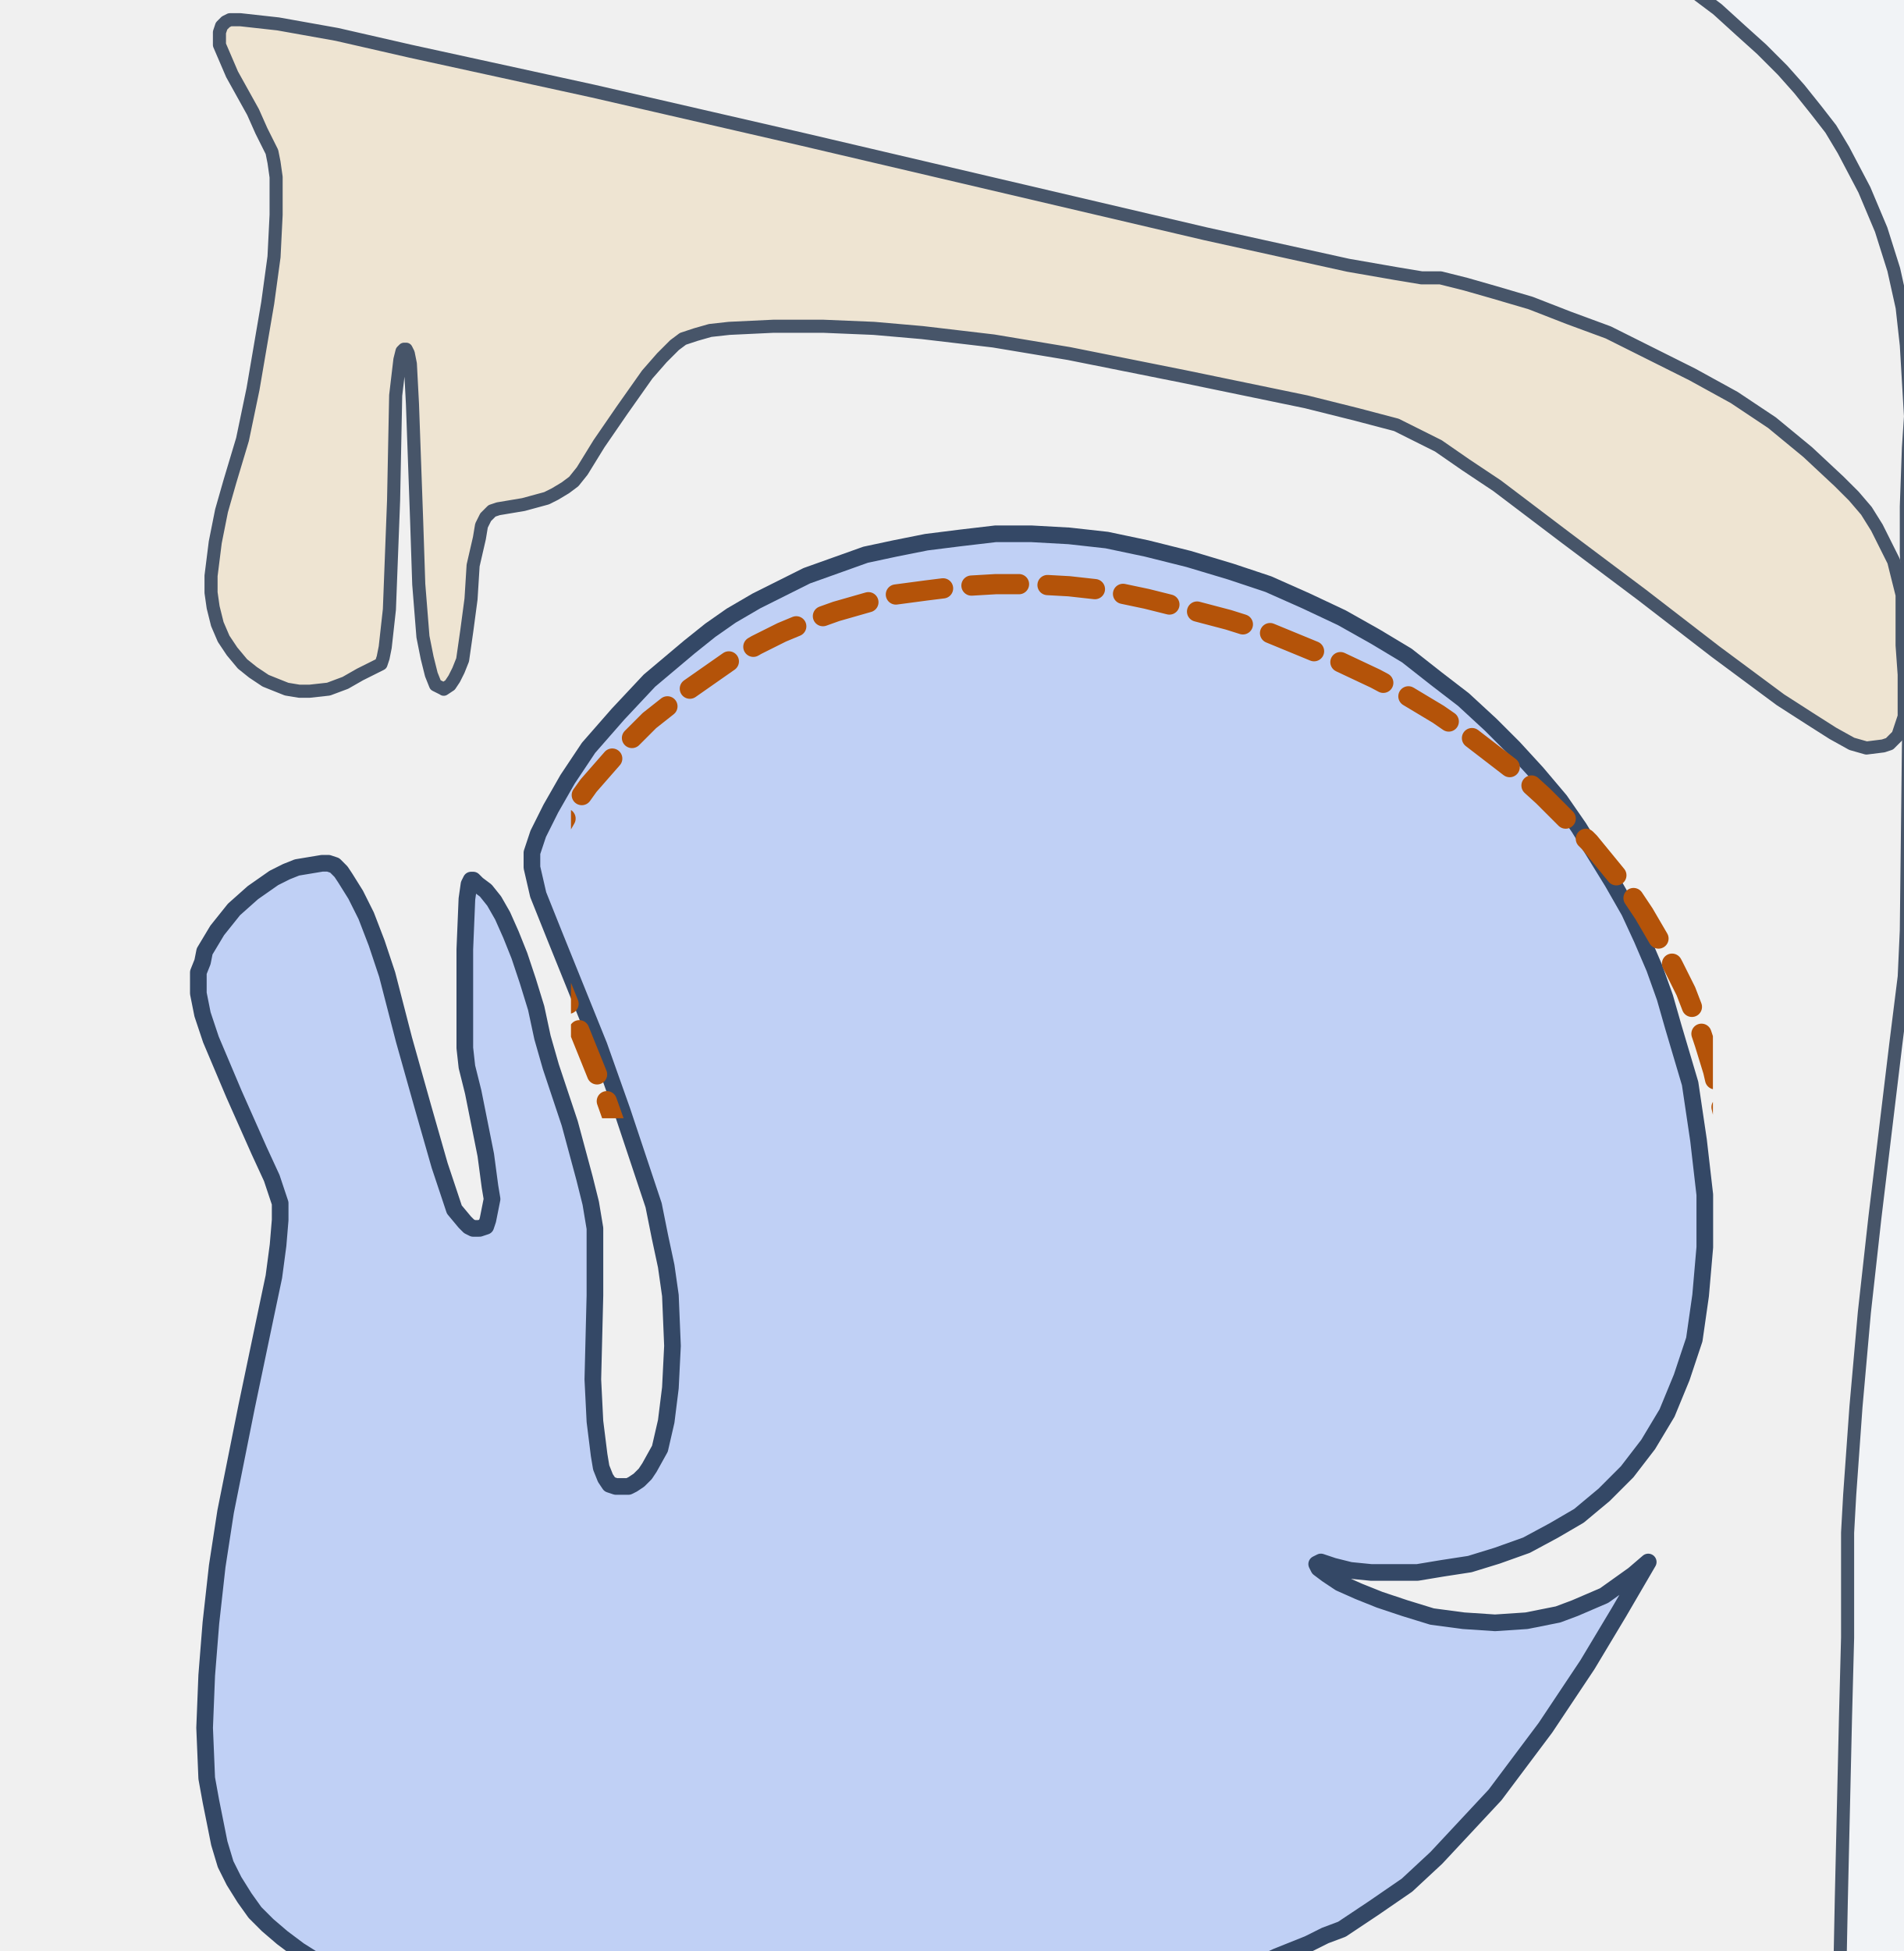
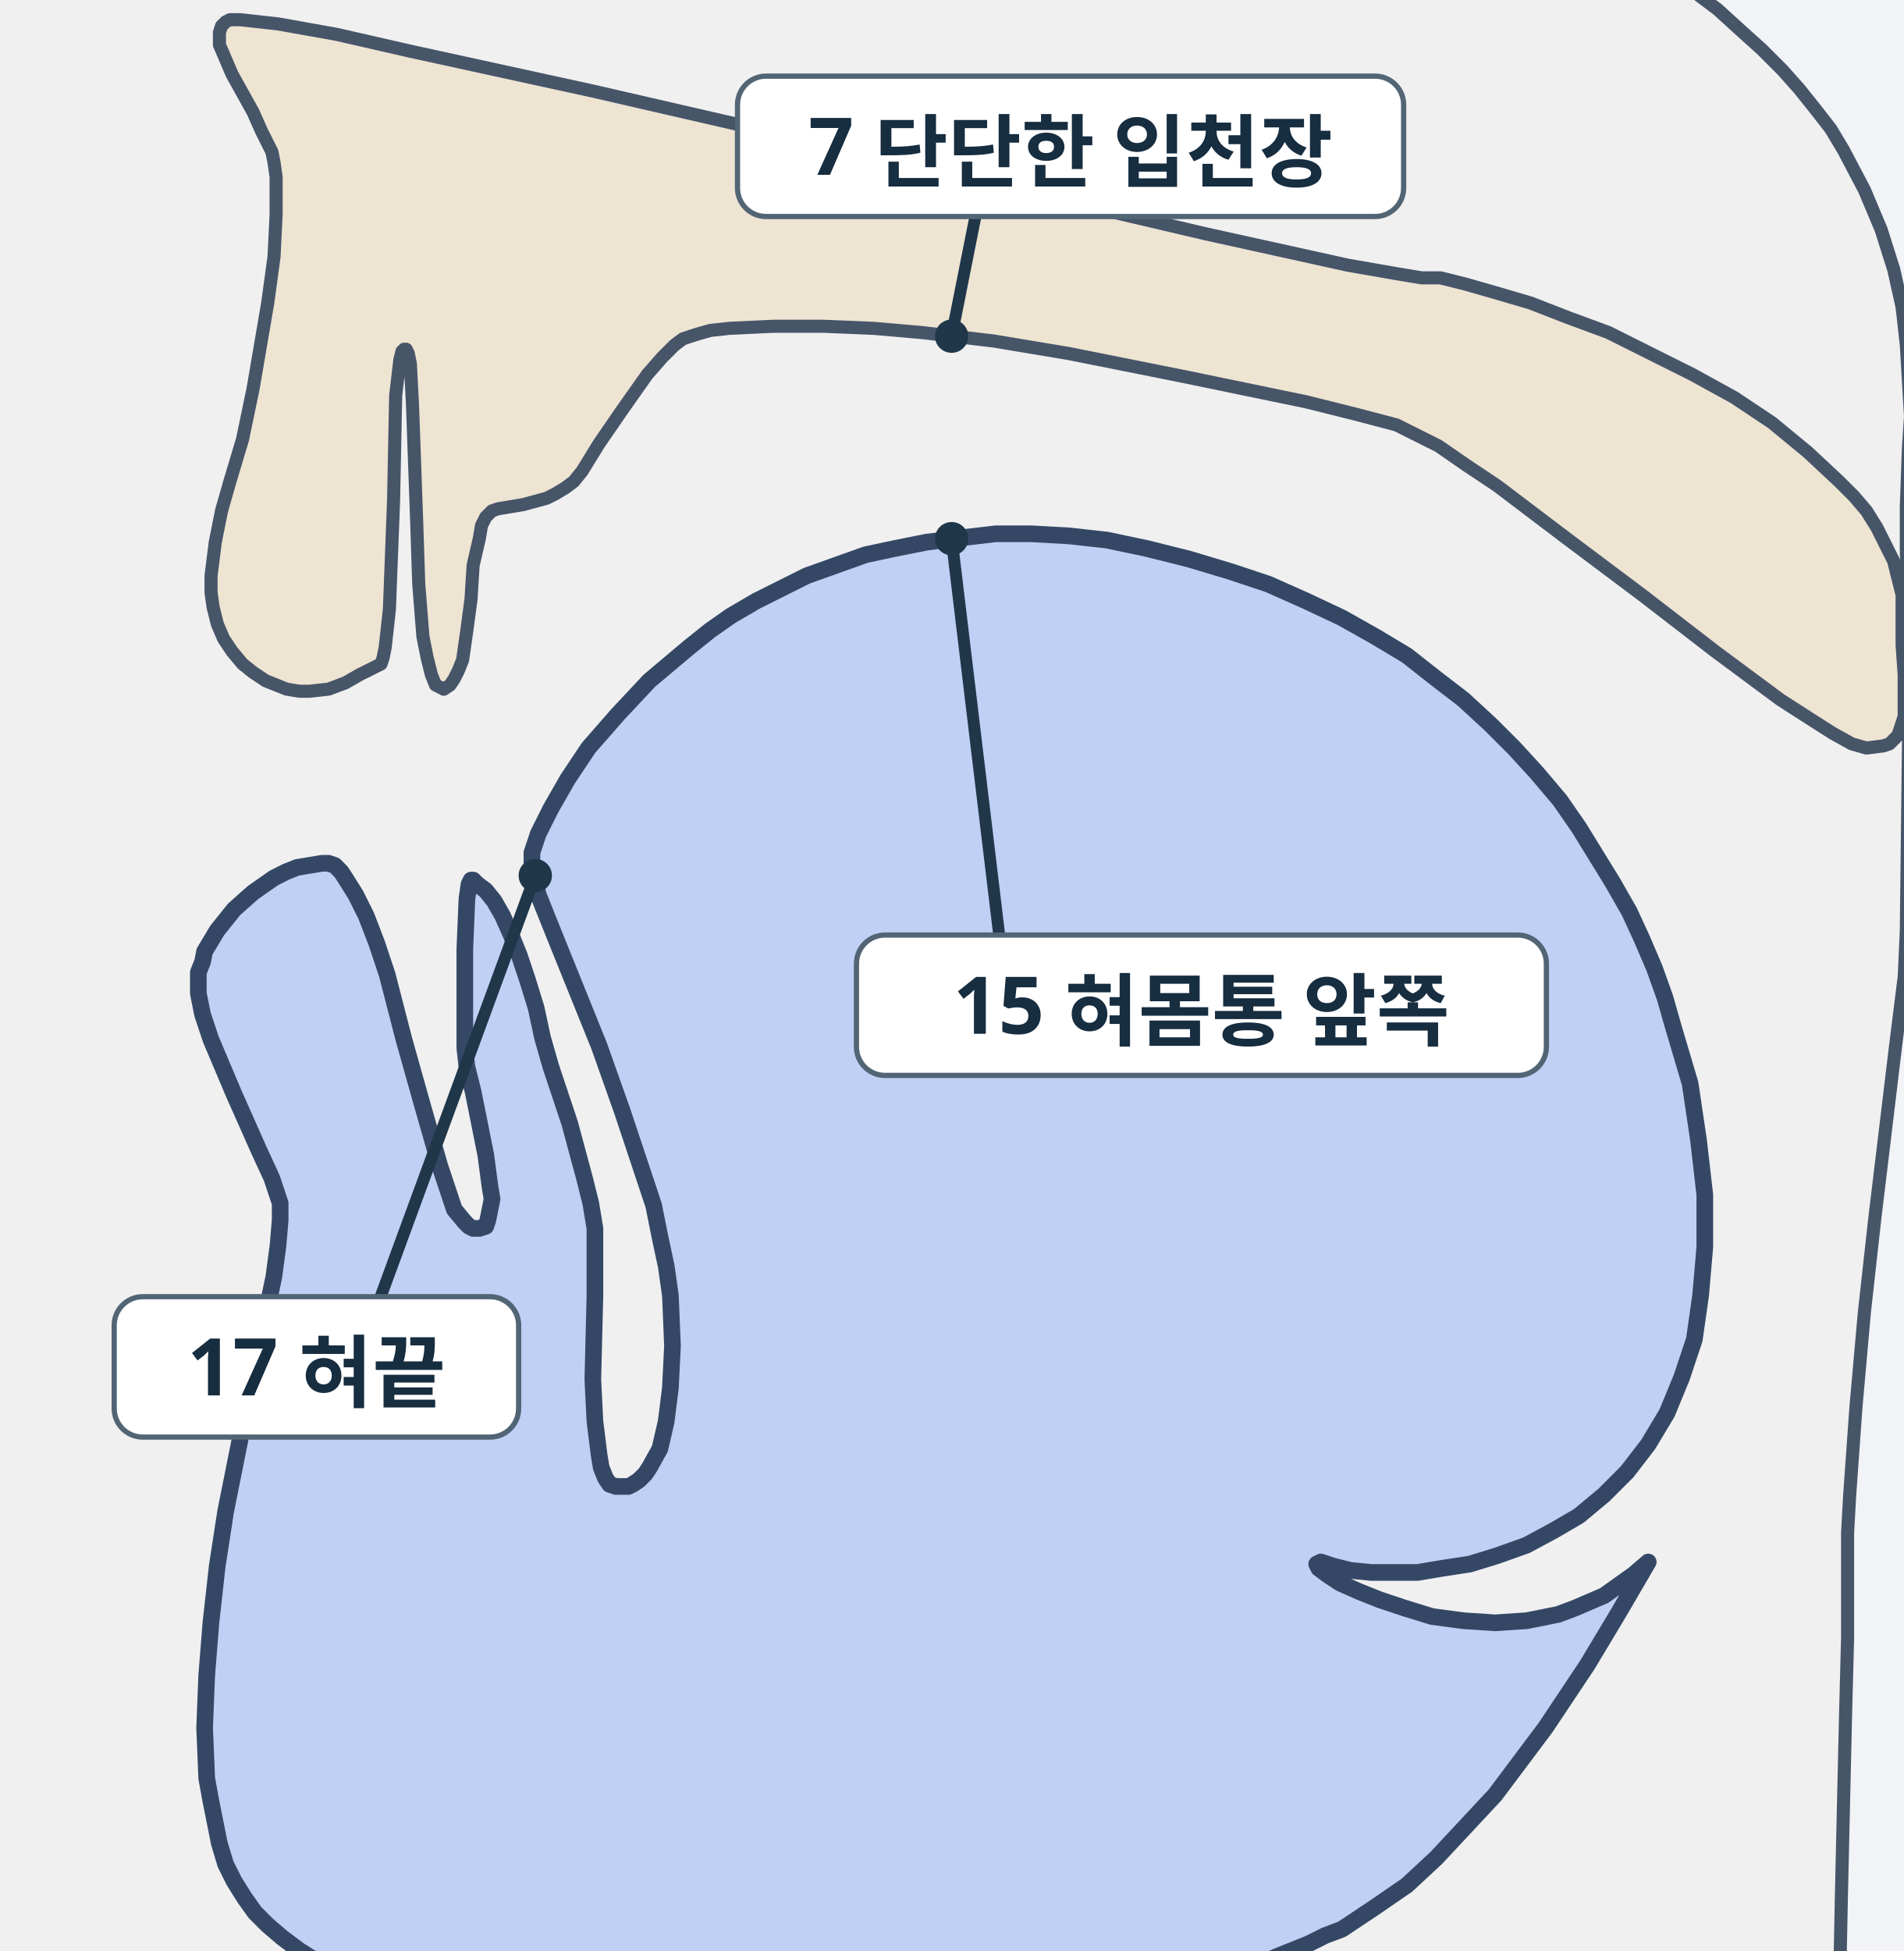
<svg xmlns="http://www.w3.org/2000/svg" width="400" height="410" viewBox="10 108 80 82" version="1.1">
-   <defs>
-     <clipPath id="comparison-region">
-       <rect x="98" y="120" width="48" height="35" />
-     </clipPath>
-   </defs>
  <g transform="translate(180 0) scale(-1 1)">
    <path id="path7" d="m 98.249,244.475 0,0 -0.176,-5.115 -0.441,-11.465 -0.177,-6.262 0,-5.644 0,-2.381 0.088,-1.94 0.176,-1.499 0.088,-0.441 0.088,-0.353 0,0 1.235,-2.469 0.794,-1.499 0.706,-1.587 0.618,-1.588 0.441,-1.499 0.088,-0.706 0,-0.618 0,-0.617 -0.176,-0.529 0,0 -0.353,-0.882 -0.441,-0.617 -0.353,-0.353 -0.441,-0.265 -0.353,-0.088 -0.353,0 -0.706,0.088 0,0 -0.176,0.088 -0.265,0.177 -0.617,0.794 -0.706,1.058 -0.882,1.323 -0.794,1.499 -0.706,1.587 -0.529,1.499 -0.441,1.499 0,0 -0.088,0.794 -0.088,1.058 -0.088,2.558 0,3.087 0.088,3.352 0.176,6.791 0,2.91 0,2.381 0,0 -0.176,9.878 -0.088,5.997 5.027,0 z" style="fill:#e4e9ef;fill-opacity:1;fill-rule:nonzero;stroke:#475569;stroke-width:0.55;stroke-linecap:round;stroke-linejoin:round;stroke-miterlimit:4;stroke-dasharray:none;stroke-opacity:1" />
    <path id="path9" d="m 88.988,244.475 0,0 1.499,-14.199 1.058,-11.994 0.441,-5.556 0.353,-4.586 0,0 0.264,-5.732 0.088,-5.292 0,-4.851 -0.088,-4.41 -0.176,-7.673 -0.088,-3.352 0,-2.91 0,0 0,-1.499 -0.088,-1.588 -0.264,-3.704 -0.353,-3.969 -0.441,-3.969 -0.882,-7.32 -0.353,-2.822 -0.088,-1.94 0,0 -0.088,-7.673 -0.088,-4.321 0.088,-2.029 0.088,-1.852 0,0 0,-0.97 0,-0.97 -0.088,-2.469 -0.088,-1.323 0.088,-1.499 0.088,-1.499 0.176,-1.587 0.353,-1.588 0.529,-1.676 0.706,-1.676 0.882,-1.676 0.529,-0.882 0.617,-0.794 0.706,-0.882 0.706,-0.794 0.882,-0.882 0.882,-0.794 0.97,-0.882 1.058,-0.794 0,0 3.792,-2.822 2.558,-2.029 1.588,-1.499 0.529,-0.529 0.441,-0.441 0.176,-0.441 0.176,-0.265 0.176,-0.617 0.176,-0.617 0.176,-0.353 0.265,-0.441 0,0 0.264,-0.529 0.176,-0.529 0.353,-1.147 0.176,-1.234 0.176,-1.323 0.265,-1.146 0.264,-1.147 0.264,-0.441 0.265,-0.441 0.353,-0.441 0.441,-0.265 0,0 1.676,-0.794 2.91,-1.058 3.704,-1.411 4.233,-1.411 4.145,-1.323 3.881,-1.058 1.764,-0.441 1.411,-0.265 1.147,-0.176 0.882,0 0,0 1.676,0.264 2.117,0.618 2.558,0.882 2.734,0.97 2.646,1.235 2.646,1.323 1.146,0.617 1.058,0.706 0.97,0.618 0.794,0.706 0,0 3.44,3.087 3.792,3.528 1.587,1.676 1.411,1.499 0.529,0.706 0.353,0.529 0.264,0.529 0.088,0.441 0,0 -0.088,0.706 -0.264,0.706 -0.353,0.706 -0.353,0.618 -0.706,0.97 -0.353,0.353 0,0 0.088,0.264 0.088,0.353 0.265,0.265 0.353,0.176 0.618,0.088 0.794,-0.088 1.146,-0.353 0,0 1.147,-0.529 0.882,-0.618 0.706,-0.617 0.529,-0.617 0.353,-0.706 0.264,-0.618 0.177,-0.618 0,-0.617 0,0 -0.088,-0.176 -0.088,-0.353 -0.617,-0.97 -2.293,-2.998 -3.175,-3.969 -3.616,-4.498 -7.144,-8.731 -2.646,-3.351 -0.794,-1.147 -0.529,-0.794 0,0 -0.264,-0.618 -0.176,-0.617 -0.088,-0.706 -0.088,-0.794 0,-1.676 0.176,-1.764 0.353,-3.881 0.088,-2.028 0,-2.029 0,0 -0.088,-0.97 -0.176,-1.058 -0.441,-1.94 -0.617,-1.852 -0.617,-1.764 -0.706,-1.411 -0.529,-1.147 -0.529,-0.97 0,0 -0.177,-0.706 -0.706,-1.94 -1.146,-2.91 -0.794,-1.852 -0.97,-1.94 -1.058,-2.205 -1.235,-2.205 -1.411,-2.381 -1.587,-2.469 -1.764,-2.558 -1.94,-2.558 -2.117,-2.558 -2.381,-2.558 -2.558,-2.469 -2.734,-2.381 -1.499,-1.147 -1.499,-1.147 -1.587,-1.147 -1.588,-1.058 -1.676,-1.058 -1.764,-0.97 -1.764,-0.97 -1.852,-0.97 -1.94,-0.794 L 108.303,4.674 106.274,3.969 104.157,3.263 102.041,2.646 99.748,2.028 97.455,1.587 95.074,1.147 92.604,0.794 90.135,0.529 87.577,0.353 84.931,0.265 82.197,0.176 79.375,0.265 76.553,0.441 73.643,0.706 70.556,1.058 l -2.999,0.529 -3.175,0.529 -3.263,0.706 0,0 -3.175,0.794 -3.175,0.794 -2.998,0.794 -2.822,0.97 -2.822,0.882 -2.646,0.97 -2.557,0.97 -2.469,1.058 -2.381,1.058 -2.205,1.058 -2.205,1.147 -2.117,1.147 -1.94,1.147 -1.94,1.235 -1.764,1.235 -1.764,1.235 -1.587,1.235 -1.587,1.323 -1.499,1.235 -1.323,1.323 -1.323,1.323 -1.323,1.323 -1.147,1.411 -1.147,1.323 -0.97,1.411 -0.97,1.323 -0.97,1.411 -0.794,1.411 -1.587,2.734 -1.235,2.822 -1.147,2.734 -0.882,2.822 -0.794,2.646 -0.529,2.646 -0.441,2.646 -0.353,2.558 -0.176,2.469 -0.088,2.293 -0.088,2.293 0.088,2.117 0.176,3.881 0.176,3.263 0.176,2.557 0,0 0.176,2.469 0.441,2.999 0.617,3.439 0.794,3.881 1.058,4.057 1.147,4.321 1.411,4.41 1.499,4.41 1.676,4.498 1.764,4.233 1.94,4.057 0.97,1.941 0.97,1.852 1.058,1.764 1.058,1.676 1.058,1.499 1.147,1.411 1.058,1.323 1.147,1.146 1.147,0.97 1.147,0.794 0,0 1.147,0.794 1.147,0.882 1.235,0.882 1.147,1.058 2.381,2.205 2.381,2.469 2.293,2.646 2.205,2.646 2.117,2.734 2.028,2.822 1.852,2.646 1.676,2.558 1.587,2.381 1.323,2.117 1.852,3.351 0.529,1.058 0.264,0.618 0,0 0.177,0.441 0.264,0.618 0.794,1.764 1.058,2.293 0.529,1.411 0.529,1.411 0.441,1.587 0.441,1.676 0.353,1.852 0.265,1.852 0.088,1.852 -0.088,2.028 -0.176,2.029 -0.441,2.117 0,0 -1.323,5.556 -1.676,7.761 -3.881,18.256 -4.763,23.107 45.156,0 z" style="fill:#f1f3f6;fill-opacity:1;fill-rule:nonzero;stroke:#475569;stroke-width:0.55;stroke-linecap:round;stroke-linejoin:round;stroke-miterlimit:4;stroke-dasharray:none;stroke-opacity:1" />
    <path id="path11" d="m 112.095,205.052 0,0 -0.265,-0.088 -0.353,0 -0.706,0.088 -0.794,0.177 -0.794,0.176 -0.882,0.265 -0.794,0.176 -0.794,0 -0.353,-0.088 -0.353,-0.088 0,0 -0.706,-0.176 -0.617,-0.088 -0.618,0.088 -0.618,0.088 -1.146,0.176 -0.618,0 -0.529,-0.088 0,0 1.146,-0.529 0.794,-0.353 0.794,-0.264 0.882,-0.265 0.794,-0.088 0.882,0 0.353,0.088 0.353,0.088 0,0 0.264,0.088 0.353,0.088 0.706,-0.088 0.706,-0.088 0.794,-0.264 0.882,-0.176 0.794,-0.176 0.706,-0.088 0.706,0.088 0,0 0.617,0.088 0.706,0 0.618,0 0.618,-0.177 1.146,-0.176 0.529,-0.088 0.353,0.088 0,0 -1.058,0.529 -1.587,0.706 -0.794,0.265 -0.794,0.176 -0.706,0 -0.353,0 -0.264,-0.088 0,0 z" style="fill:none;stroke:#475569;stroke-width:0.65;stroke-linecap:round;stroke-linejoin:round;stroke-miterlimit:4;stroke-dasharray:none;stroke-opacity:1" />
    <path id="path13" d="m 151.342,136.966 0,0 0.176,-0.088 0.176,-0.088 0.176,-0.441 0.176,-0.706 0.176,-0.882 0.176,-2.205 0.088,-2.646 0.177,-4.939 0.088,-1.676 0.088,-0.441 0.088,-0.176 0,0 0.088,0 0.088,0.088 0.088,0.353 0.177,1.499 0.088,4.41 0.176,4.586 0.176,1.587 0.088,0.441 0.088,0.264 0,0 0.882,0.441 0.618,0.353 0.706,0.264 0.794,0.088 0.441,0 0.529,-0.088 0.441,-0.176 0.441,-0.177 0.529,-0.353 0.441,-0.353 0,0 0.441,-0.529 0.353,-0.529 0.265,-0.617 0.176,-0.706 0.088,-0.617 0,-0.706 -0.177,-1.411 -0.264,-1.323 -0.353,-1.235 -0.529,-1.764 0,0 -0.441,-2.117 -0.618,-3.616 -0.265,-1.94 -0.088,-1.764 0,-1.588 0.088,-0.617 0.088,-0.441 0,0 0.441,-0.882 0.353,-0.794 0.882,-1.587 0.265,-0.618 0.265,-0.617 0,-0.529 -0.088,-0.265 -0.176,-0.176 0,0 -0.176,-0.088 -0.441,0 -1.587,0.176 -2.469,0.441 -3.087,0.706 -7.673,1.676 -8.819,2.029 -16.933,3.969 -5.997,1.323 -2.028,0.353 -1.058,0.176 0,0 -0.794,0 -1.058,0.265 -1.234,0.353 -1.499,0.441 -1.587,0.618 -1.676,0.618 -1.764,0.882 -1.764,0.882 -1.764,0.97 -1.587,1.058 -1.499,1.235 -1.323,1.235 -0.618,0.617 -0.529,0.618 -0.441,0.706 -0.353,0.706 -0.353,0.706 -0.176,0.706 -0.177,0.706 0,0.794 0,0 0,1.323 -0.088,1.235 0,0.97 0,0.794 0.176,0.529 0.088,0.265 0.176,0.176 0.177,0.177 0.264,0.088 0.706,0.088 0,0 0.617,-0.176 0.794,-0.441 0.97,-0.617 1.235,-0.794 2.734,-2.028 3.087,-2.381 3.175,-2.381 2.911,-2.205 1.323,-0.882 1.147,-0.794 1.058,-0.529 0.706,-0.353 0,0 1.676,-0.441 2.117,-0.529 5.116,-1.058 4.851,-0.97 3.175,-0.529 0,0 2.999,-0.353 2.029,-0.177 2.117,-0.088 2.117,0 1.852,0.088 0.794,0.088 0.618,0.176 0.529,0.176 0.353,0.264 0,0 0.529,0.529 0.618,0.706 1.058,1.499 0.97,1.411 0.706,1.146 0,0 0.353,0.441 0.353,0.264 0.441,0.265 0.353,0.176 0.97,0.264 1.058,0.177 0,0 0.264,0.088 0.265,0.265 0.176,0.353 0.088,0.529 0.264,1.147 0.088,1.411 0.176,1.323 0.177,1.235 0.176,0.441 0.177,0.353 0.176,0.265 0.265,0.176 0,0 z" style="fill:#eee4d2;fill-opacity:1;fill-rule:nonzero;stroke:#475569;stroke-width:0.55;stroke-linecap:round;stroke-linejoin:round;stroke-miterlimit:4;stroke-dasharray:none;stroke-opacity:1" />
    <path id="path15" d="m 122.237,244.475 0,0 1.235,-7.673 0.97,-6.173 0.353,-2.558 0.176,-1.94 0,0 0,-1.587 0,-1.764 -0.264,-3.439 -0.088,-1.588 0,-1.411 0.088,-1.146 0.088,-0.441 0.176,-0.353 0,0 0.353,-0.618 0.353,-0.794 0.794,-1.941 0.706,-1.94 0.441,-0.882 0.353,-0.794 0,0 0.353,-0.794 0.264,-0.97 0.529,-2.381 0.353,-1.323 0.441,-1.147 0.265,-0.529 0.265,-0.441 0.353,-0.441 0.353,-0.353 0,0 0.706,-0.353 1.058,-0.441 3.087,-0.882 4.057,-0.97 4.674,-1.323 2.381,-0.706 2.293,-0.706 2.293,-0.794 2.117,-0.882 1.94,-0.97 1.676,-1.058 0.706,-0.529 0.618,-0.529 0.529,-0.529 0.441,-0.618 0,0 0.441,-0.706 0.353,-0.706 0.265,-0.882 0.176,-0.882 0.177,-0.882 0.176,-0.97 0.088,-2.117 -0.088,-2.205 -0.176,-2.205 -0.265,-2.381 -0.353,-2.293 -0.882,-4.409 -0.794,-3.793 -0.353,-1.676 -0.176,-1.323 -0.088,-1.058 0,-0.706 0,0 0.353,-1.058 0.529,-1.147 1.058,-2.381 0.97,-2.293 0.353,-1.058 0.176,-0.882 0,0 0,-0.441 0,-0.441 -0.176,-0.441 -0.088,-0.441 -0.529,-0.882 -0.706,-0.882 -0.794,-0.706 -0.882,-0.617 -0.529,-0.265 -0.441,-0.176 -0.529,-0.088 -0.529,-0.088 0,0 -0.264,0 -0.265,0.088 -0.265,0.265 -0.176,0.265 -0.441,0.706 -0.441,0.882 -0.441,1.147 -0.441,1.323 -0.706,2.734 -0.794,2.822 -0.706,2.469 -0.353,1.058 -0.264,0.794 -0.441,0.529 -0.176,0.176 -0.176,0.088 0,0 -0.264,0 -0.265,-0.088 -0.088,-0.264 -0.088,-0.441 -0.088,-0.441 0.088,-0.529 0.176,-1.323 0.529,-2.646 0.264,-1.058 0.088,-0.794 0,0 0,-4.145 -0.088,-2.117 -0.088,-0.617 -0.088,-0.176 -0.088,0 0,0 -0.176,0.176 -0.353,0.264 -0.353,0.441 -0.353,0.617 -0.353,0.794 -0.353,0.882 -0.353,1.058 -0.353,1.146 0,0 -0.265,1.235 -0.353,1.234 -0.794,2.381 -0.618,2.293 -0.264,1.058 -0.176,1.058 0,0 0,1.235 0,1.587 0.088,3.528 -0.088,1.764 -0.176,1.411 -0.088,0.529 -0.176,0.441 -0.177,0.265 -0.264,0.088 0,0 -0.264,0 -0.265,0 -0.176,-0.088 -0.264,-0.176 -0.265,-0.264 -0.176,-0.265 -0.441,-0.794 -0.264,-1.147 -0.176,-1.411 -0.088,-1.764 0.088,-2.117 0,0 0.176,-1.235 0.264,-1.235 0.265,-1.323 0.441,-1.323 0.882,-2.646 0.97,-2.734 1.852,-4.586 0.706,-1.764 0.264,-1.147 0,0 0,-0.617 -0.264,-0.794 -0.529,-1.058 -0.706,-1.235 -0.882,-1.323 -1.235,-1.411 -1.323,-1.411 -1.676,-1.411 -0.882,-0.706 -0.882,-0.617 -1.058,-0.617 -1.058,-0.529 -1.058,-0.529 -1.235,-0.441 -1.234,-0.441 -1.235,-0.264 -1.323,-0.264 -1.411,-0.177 -1.499,-0.176 -1.499,0 -1.587,0.088 -1.587,0.176 -1.676,0.353 -1.764,0.441 0,0 -1.764,0.529 -1.587,0.529 -1.588,0.706 -1.499,0.706 -1.411,0.794 -1.323,0.794 -1.234,0.97 -1.147,0.882 -1.147,1.058 -0.97,0.97 -0.97,1.058 -0.97,1.147 -0.794,1.147 -0.706,1.146 -0.706,1.146 -0.706,1.235 -0.529,1.146 -0.529,1.235 -0.441,1.235 -0.353,1.235 -0.706,2.381 -0.353,2.381 -0.264,2.293 0,2.205 0.176,2.028 0.265,1.852 0,0 0.265,0.794 0.264,0.794 0.617,1.499 0.794,1.323 0.882,1.147 0.97,0.97 1.058,0.882 1.058,0.617 1.146,0.617 1.235,0.441 1.147,0.353 1.146,0.176 1.058,0.176 1.058,0 0.882,0 0.882,-0.088 0.706,-0.176 0,0 0.529,-0.177 0.176,0.088 0,0 -0.088,0.176 -0.353,0.265 -0.529,0.353 -0.794,0.353 -0.882,0.353 -1.058,0.353 -1.147,0.353 -1.323,0.176 -1.323,0.088 -1.323,-0.088 -1.323,-0.264 -0.706,-0.264 -0.617,-0.265 -0.617,-0.265 -0.618,-0.441 -0.618,-0.441 -0.617,-0.529 0,0 1.235,2.117 1.323,2.205 1.764,2.646 1.058,1.411 1.058,1.411 1.234,1.323 1.235,1.323 1.234,1.147 1.411,0.97 1.323,0.882 0.706,0.265 0.706,0.353 0,0 1.323,0.529 1.146,0.529 0.882,0.617 0.794,0.617 0.529,0.618 0.441,0.706 0.353,0.706 0.264,0.706 0.088,0.618 0.088,0.706 -0.088,1.411 -0.088,1.234 -0.088,1.147 0,0 0,0.529 -0.176,0.618 -0.176,0.617 -0.353,0.617 -0.706,1.323 -0.97,1.499 -0.882,1.588 -0.882,1.676 -0.353,0.794 -0.353,0.882 -0.264,0.97 -0.176,0.882 0,0 -0.441,2.734 -0.794,4.057 -2.293,10.407 -2.293,9.878 -0.882,3.616 -0.529,1.94 14.111,0 z" style="fill:#c0d0f5;stroke:#344866;stroke-width:0.7;stroke-linejoin:round;stroke-linecap:round" />
-     <path id="comparison-outline" d="m 122.237,244.475 0,0 1.235,-7.673 0.97,-6.173 0.353,-2.558 0.176,-1.94 0,0 0,-1.587 0,-1.764 -0.264,-3.439 -0.088,-1.588 0,-1.411 0.088,-1.146 0.088,-0.441 0.176,-0.353 0,0 0.353,-0.618 0.353,-0.794 0.794,-1.941 0.706,-1.94 0.441,-0.882 0.353,-0.794 0,0 0.353,-0.794 0.264,-0.97 0.529,-2.381 0.353,-1.323 0.441,-1.147 0.265,-0.529 0.265,-0.441 0.353,-0.441 0.353,-0.353 0,0 0.706,-0.353 1.058,-0.353 1.411,-0.353 1.676,-0.353 4.057,-0.794 4.674,-1.058 2.381,-0.529 2.293,-0.617 2.293,-0.706 2.117,-0.794 1.94,-0.882 0.882,-0.441 0.794,-0.441 0.706,-0.529 0.618,-0.529 0.529,-0.529 0.441,-0.618 0,0 0.441,-0.706 0.353,-0.706 0.265,-0.882 0.176,-0.882 0.177,-0.882 0.176,-0.97 0.088,-2.117 -0.088,-2.205 -0.176,-2.205 -0.265,-2.381 -0.353,-2.293 -0.882,-4.409 -0.794,-3.792 -0.353,-1.676 -0.176,-1.323 -0.088,-1.058 0,-0.706 0,0 0.353,-1.058 0.529,-1.147 1.058,-2.381 0.97,-2.293 0.353,-1.058 0.176,-0.882 0,0 0,-0.441 0,-0.441 -0.176,-0.441 -0.088,-0.441 -0.529,-0.882 -0.706,-0.882 -0.794,-0.706 -0.882,-0.617 -0.529,-0.265 -0.441,-0.176 -0.529,-0.088 -0.529,-0.088 0,0 -0.264,0 -0.265,0.088 -0.265,0.265 -0.176,0.265 -0.441,0.706 -0.441,0.882 -0.441,1.147 -0.441,1.323 -0.706,2.734 -0.794,2.822 -0.706,2.469 -0.353,1.058 -0.264,0.794 -0.441,0.529 -0.176,0.176 -0.176,0.088 0,0 -0.264,0 -0.265,-0.088 -0.088,-0.264 -0.088,-0.441 -0.088,-0.441 0.088,-0.529 0.176,-1.323 0.529,-2.646 0.264,-1.058 0.088,-0.794 0,0 0,-4.145 -0.088,-2.117 -0.088,-0.617 -0.088,-0.176 -0.088,0 0,0 -0.176,0.176 -0.353,0.264 -0.353,0.441 -0.353,0.617 -0.353,0.794 -0.353,0.882 -0.353,1.058 -0.353,1.146 0,0 -0.265,1.235 -0.353,1.234 -0.794,2.381 -0.618,2.293 -0.264,1.058 -0.176,1.058 0,0 0,1.235 0,1.587 0.088,3.528 -0.088,1.764 -0.176,1.411 -0.088,0.529 -0.176,0.441 -0.177,0.265 -0.264,0.088 0,0 -0.264,0 -0.265,0 -0.176,-0.088 -0.264,-0.176 -0.265,-0.264 -0.176,-0.265 -0.441,-0.794 -0.264,-1.147 -0.176,-1.411 -0.088,-1.764 0.088,-2.117 0,0 0.176,-1.235 0.264,-1.235 0.265,-1.323 0.441,-1.323 0.882,-2.646 0.97,-2.734 1.852,-4.586 0.706,-1.764 0.264,-1.147 0,0 0,-0.529 -0.264,-0.882 -0.529,-0.97 -0.706,-1.235 -0.882,-1.234 -1.235,-1.411 -1.323,-1.323 -1.676,-1.323 -0.882,-0.617 -0.882,-0.617 -1.058,-0.618 -1.058,-0.529 -1.058,-0.441 -1.235,-0.441 -1.234,-0.353 -1.235,-0.353 -1.323,-0.176 -1.411,-0.176 -1.499,-0.088 -1.499,0 -1.587,0.088 -1.587,0.176 -1.676,0.353 -1.764,0.441 0,0 -1.676,0.441 -1.676,0.529 -1.499,0.617 -1.499,0.618 -1.499,0.706 -1.323,0.706 -1.323,0.794 -1.147,0.794 -1.146,0.882 -1.146,0.882 -0.97,0.882 -0.97,0.97 -0.97,0.97 -0.794,0.97 -0.794,0.97 -0.706,1.058 -0.618,1.058 -0.617,1.146 -0.529,1.058 -0.441,1.147 -0.353,1.058 -0.353,1.147 -0.265,1.146 -0.265,1.146 -0.176,1.235 -0.088,1.146 0,1.146 0,1.147 0,1.147 0.176,1.234 0.176,1.147 0.176,1.147 0,0 0.265,0.794 0.264,0.794 0.617,1.499 0.794,1.323 0.882,1.147 0.97,0.97 1.058,0.882 1.058,0.617 1.146,0.617 1.235,0.441 1.147,0.353 1.146,0.176 1.058,0.176 1.058,0 0.882,0 0.882,-0.088 0.706,-0.176 0,0 0.529,-0.177 0.176,0.088 0,0 -0.088,0.176 -0.353,0.265 -0.529,0.353 -0.794,0.353 -0.882,0.353 -1.058,0.353 -1.147,0.353 -1.323,0.176 -1.323,0.088 -1.323,-0.088 -1.323,-0.264 -0.706,-0.264 -0.617,-0.265 -0.617,-0.265 -0.618,-0.441 -0.618,-0.441 -0.617,-0.529 0,0 1.235,2.117 1.323,2.205 1.764,2.646 1.058,1.411 1.058,1.411 1.234,1.323 1.235,1.323 1.234,1.147 1.411,0.97 1.323,0.882 0.706,0.265 0.706,0.353 0,0 1.323,0.441 1.146,0.618 0.97,0.529 0.882,0.618 0.618,0.618 0.529,0.706 0.441,0.617 0.353,0.706 0.176,0.617 0.177,0.706 0.176,1.235 0,1.234 -0.088,1.147 0,0 0,0.529 -0.176,0.618 -0.176,0.617 -0.353,0.617 -0.706,1.323 -0.97,1.499 -0.882,1.588 -0.882,1.676 -0.353,0.794 -0.353,0.882 -0.264,0.97 -0.176,0.882 0,0 -0.441,2.734 -0.794,4.057 -2.293,10.407 -2.293,9.878 -0.882,3.616 -0.529,1.94 14.111,0 z" style="fill:none;stroke:#b45309;stroke-width:0.85;stroke-dasharray:2 1.2;stroke-linecap:round;stroke-linejoin:round" clip-path="url(#comparison-region)" />
+   </g>
+   <g font-family="system-ui, sans-serif" font-size="3.35" font-weight="600" fill="#172d40">
+     <g>
+       <path d="M 51 117.1 L 50 122.13" fill="none" stroke="#20374a" stroke-width=".5" />
+       <circle cx="50" cy="122.13" r=".70" fill="#20374a" />
+       <rect x="41" y="111.2" width="28" height="5.9" rx="1.2" fill="#fff" stroke="#526575" stroke-width=".22" />
+       <text x="55.00" y="115.35" text-anchor="middle">7 단단한 입천장</text>
+     </g>
+     <g>
+       <path d="M 52 147.3 L 50 130.64" fill="none" stroke="#20374a" stroke-width=".5" />
+       <circle cx="50" cy="130.64" r=".70" fill="#20374a" />
+       <rect x="46" y="147.3" width="29" height="5.9" rx="1.2" fill="#fff" stroke="#526575" stroke-width=".22" />
+       <text x="60.50" y="151.45" text-anchor="middle">15 혀몸통 앞쪽</text>
+     </g>
+     <g>
+       <path d="M 26 162.5 L 32.5 144.8" fill="none" stroke="#20374a" stroke-width=".5" />
+       <circle cx="32.5" cy="144.8" r=".70" fill="#20374a" />
+       <rect x="14.8" y="162.5" width="17" height="5.9" rx="1.2" fill="#fff" stroke="#526575" stroke-width=".22" />
+       <text x="23.30" y="166.65" text-anchor="middle">17 혀끝</text>
+     </g>
  </g>
</svg>
